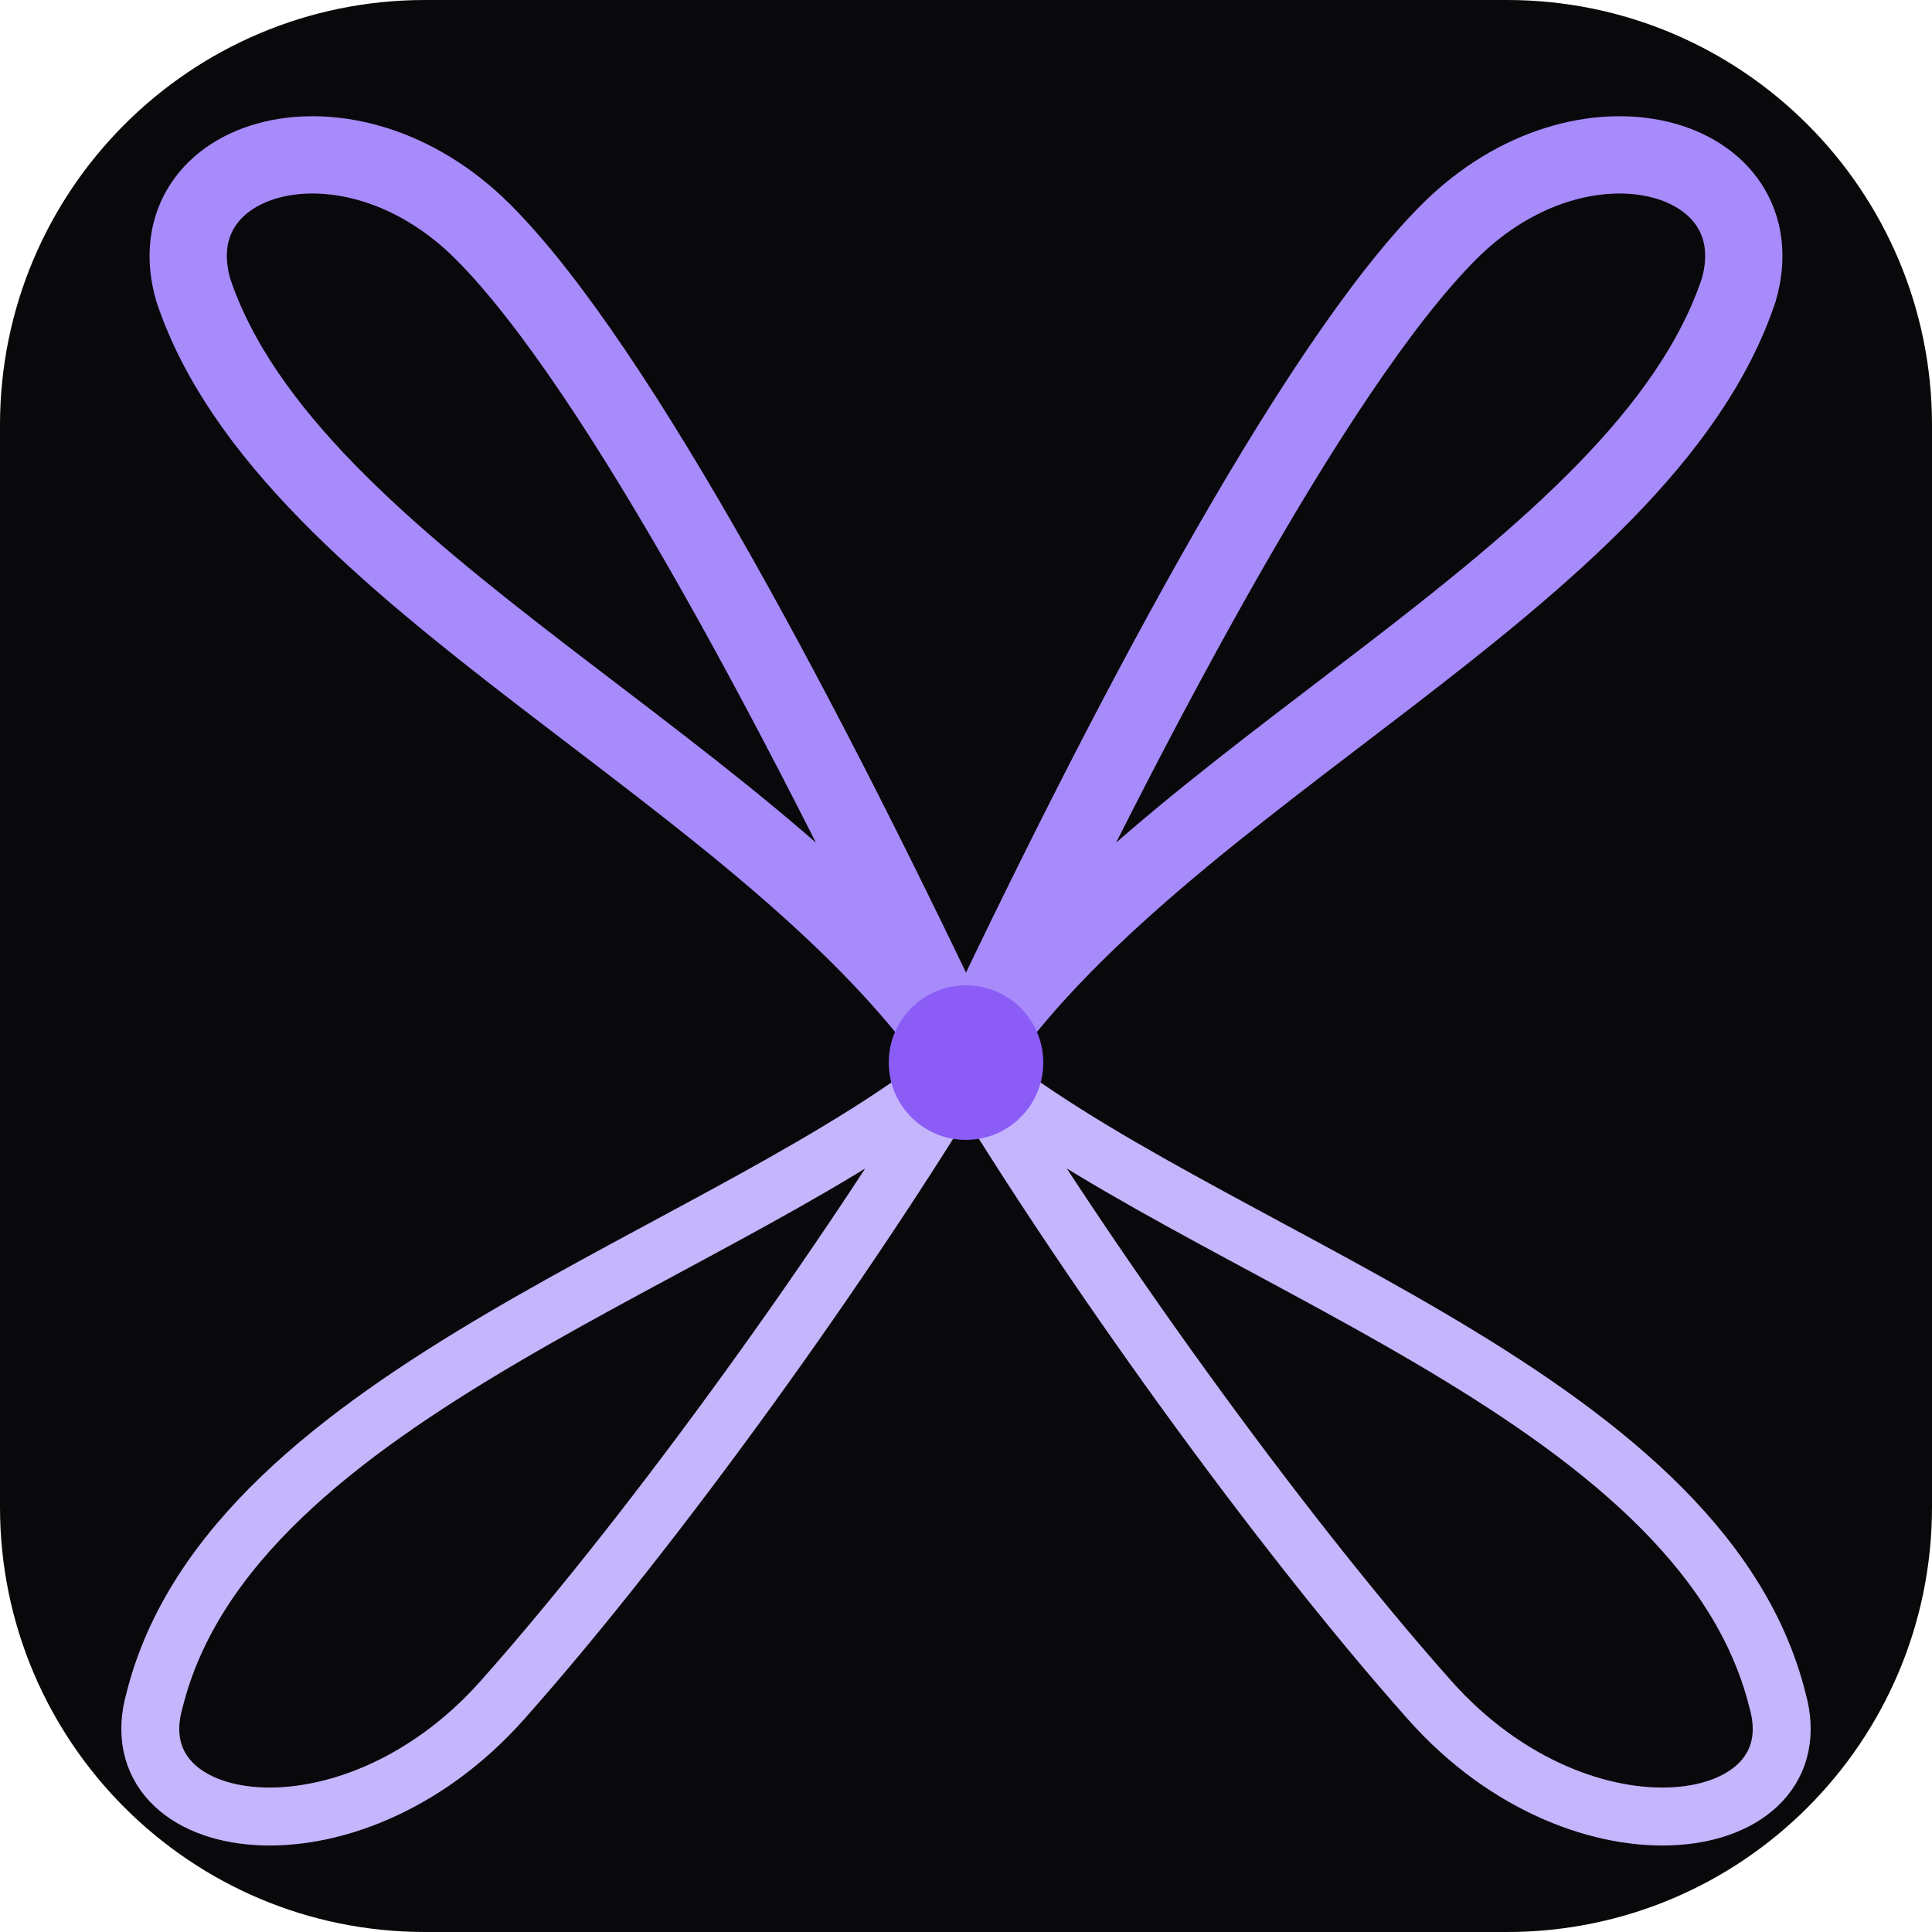
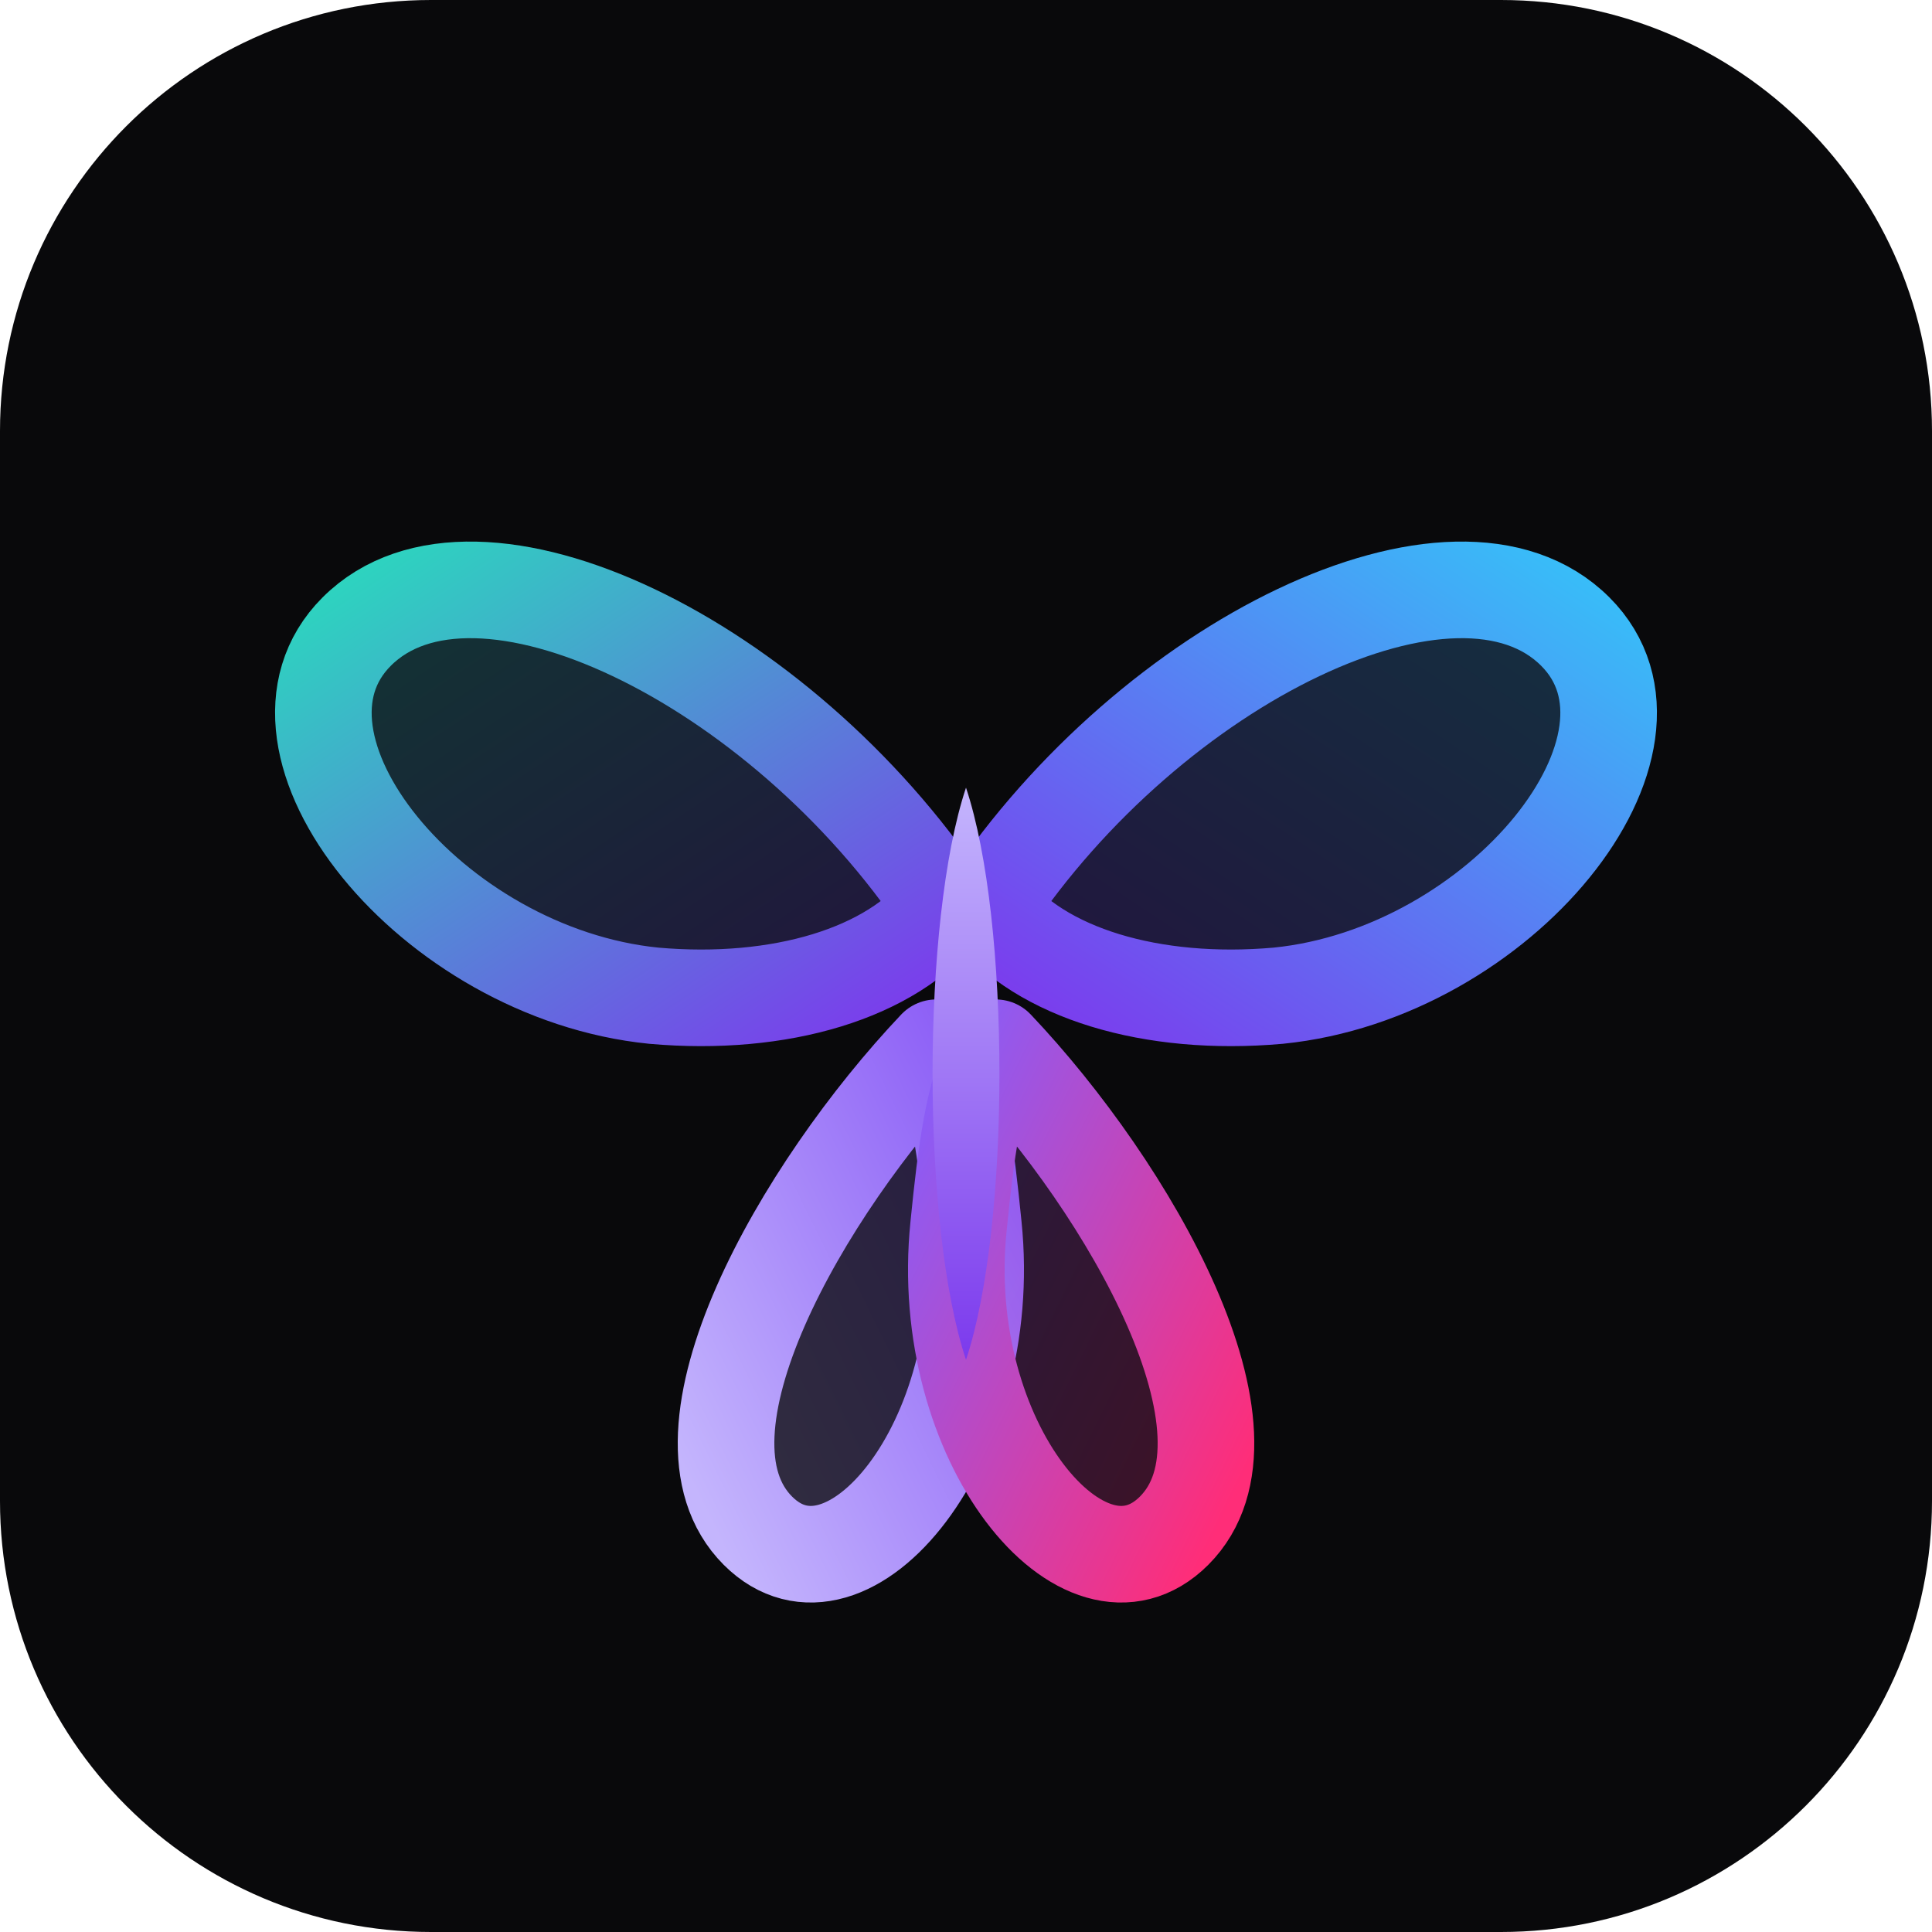
- <svg xmlns="http://www.w3.org/2000/svg" viewBox="0 0 100 100">
-   <rect width="100" height="100" rx="22" fill="#09090b" />
-   <g fill="none" stroke-linecap="round">
-     <path d="M50 55 C40 40, 15 30, 10 15 C8 8, 18 5, 25 12 C32 19, 42 38, 50 55Z" stroke="#a78bfa" stroke-width="4" />
-     <path d="M50 55 C60 40, 85 30, 90 15 C92 8, 82 5, 75 12 C68 19, 58 38, 50 55Z" stroke="#a78bfa" stroke-width="4" />
-     <path d="M50 55 C38 65, 12 72, 8 88 C6 95, 18 97, 26 88 C34 79, 44 65, 50 55Z" stroke="#c4b5fd" stroke-width="3" />
-     <path d="M50 55 C62 65, 88 72, 92 88 C94 95, 82 97, 74 88 C66 79, 56 65, 50 55Z" stroke="#c4b5fd" stroke-width="3" />
+ <svg xmlns="http://www.w3.org/2000/svg" viewBox="0 0 520 520">
+   <defs>
+     <linearGradient id="ul" x1="1" y1="1" x2="0" y2="0">
+       <stop offset="0" stop-color="#7c3aed" />
+       <stop offset="1" stop-color="#2dd4bf" />
+     </linearGradient>
+     <linearGradient id="ur" x1="0" y1="1" x2="1" y2="0">
+       <stop offset="0" stop-color="#7c3aed" />
+       <stop offset="1" stop-color="#38bdf8" />
+     </linearGradient>
+     <linearGradient id="ll" x1="1" y1="0" x2="0" y2="1">
+       <stop offset="0" stop-color="#8b5cf6" />
+       <stop offset="1" stop-color="#c4b5fd" />
+     </linearGradient>
+     <linearGradient id="lr" x1="0" y1="0" x2="1" y2="1">
+       <stop offset="0" stop-color="#8b5cf6" />
+       <stop offset="1" stop-color="#ff2d78" />
+     </linearGradient>
+     <linearGradient id="bd" x1="0" y1="0" x2="0" y2="1">
+       <stop offset="0" stop-color="#c4b5fd" />
+       <stop offset="1" stop-color="#7c3aed" />
+     </linearGradient>
+   </defs>
+   <rect width="520" height="520" rx="116" fill="#09090b" />
+   <g stroke-linejoin="round" stroke-linecap="round">
+     <path d="M 254 244 C 210 178, 128 138, 96 170 C 66 200, 116 262, 176 268 C 210 271, 240 262, 254 244 Z" fill="url(#ul)" fill-opacity="0.22" stroke="url(#ul)" stroke-width="26" />
+     <path d="M 266 244 C 310 178, 392 138, 424 170 C 454 200, 404 262, 344 268 C 310 271, 280 262, 266 244 Z" fill="url(#ur)" fill-opacity="0.22" stroke="url(#ur)" stroke-width="26" />
+     <path d="M 252 282 C 216 320, 178 386, 204 412 C 228 436, 268 388, 262 330 C 260 310, 258 294, 252 282 Z" fill="url(#ll)" fill-opacity="0.22" stroke="url(#ll)" stroke-width="26" />
+     <path d="M 268 282 C 304 320, 342 386, 316 412 C 292 436, 252 388, 258 330 C 260 310, 262 294, 268 282 Z" fill="url(#lr)" fill-opacity="0.22" stroke="url(#lr)" stroke-width="26" />
+     <path d="M 260 212 C 272 248, 272 330, 260 366 C 248 330, 248 248, 260 212 Z" fill="url(#bd)" />
  </g>
-   <circle cx="50" cy="55" r="4" fill="#8b5cf6" />
</svg>
